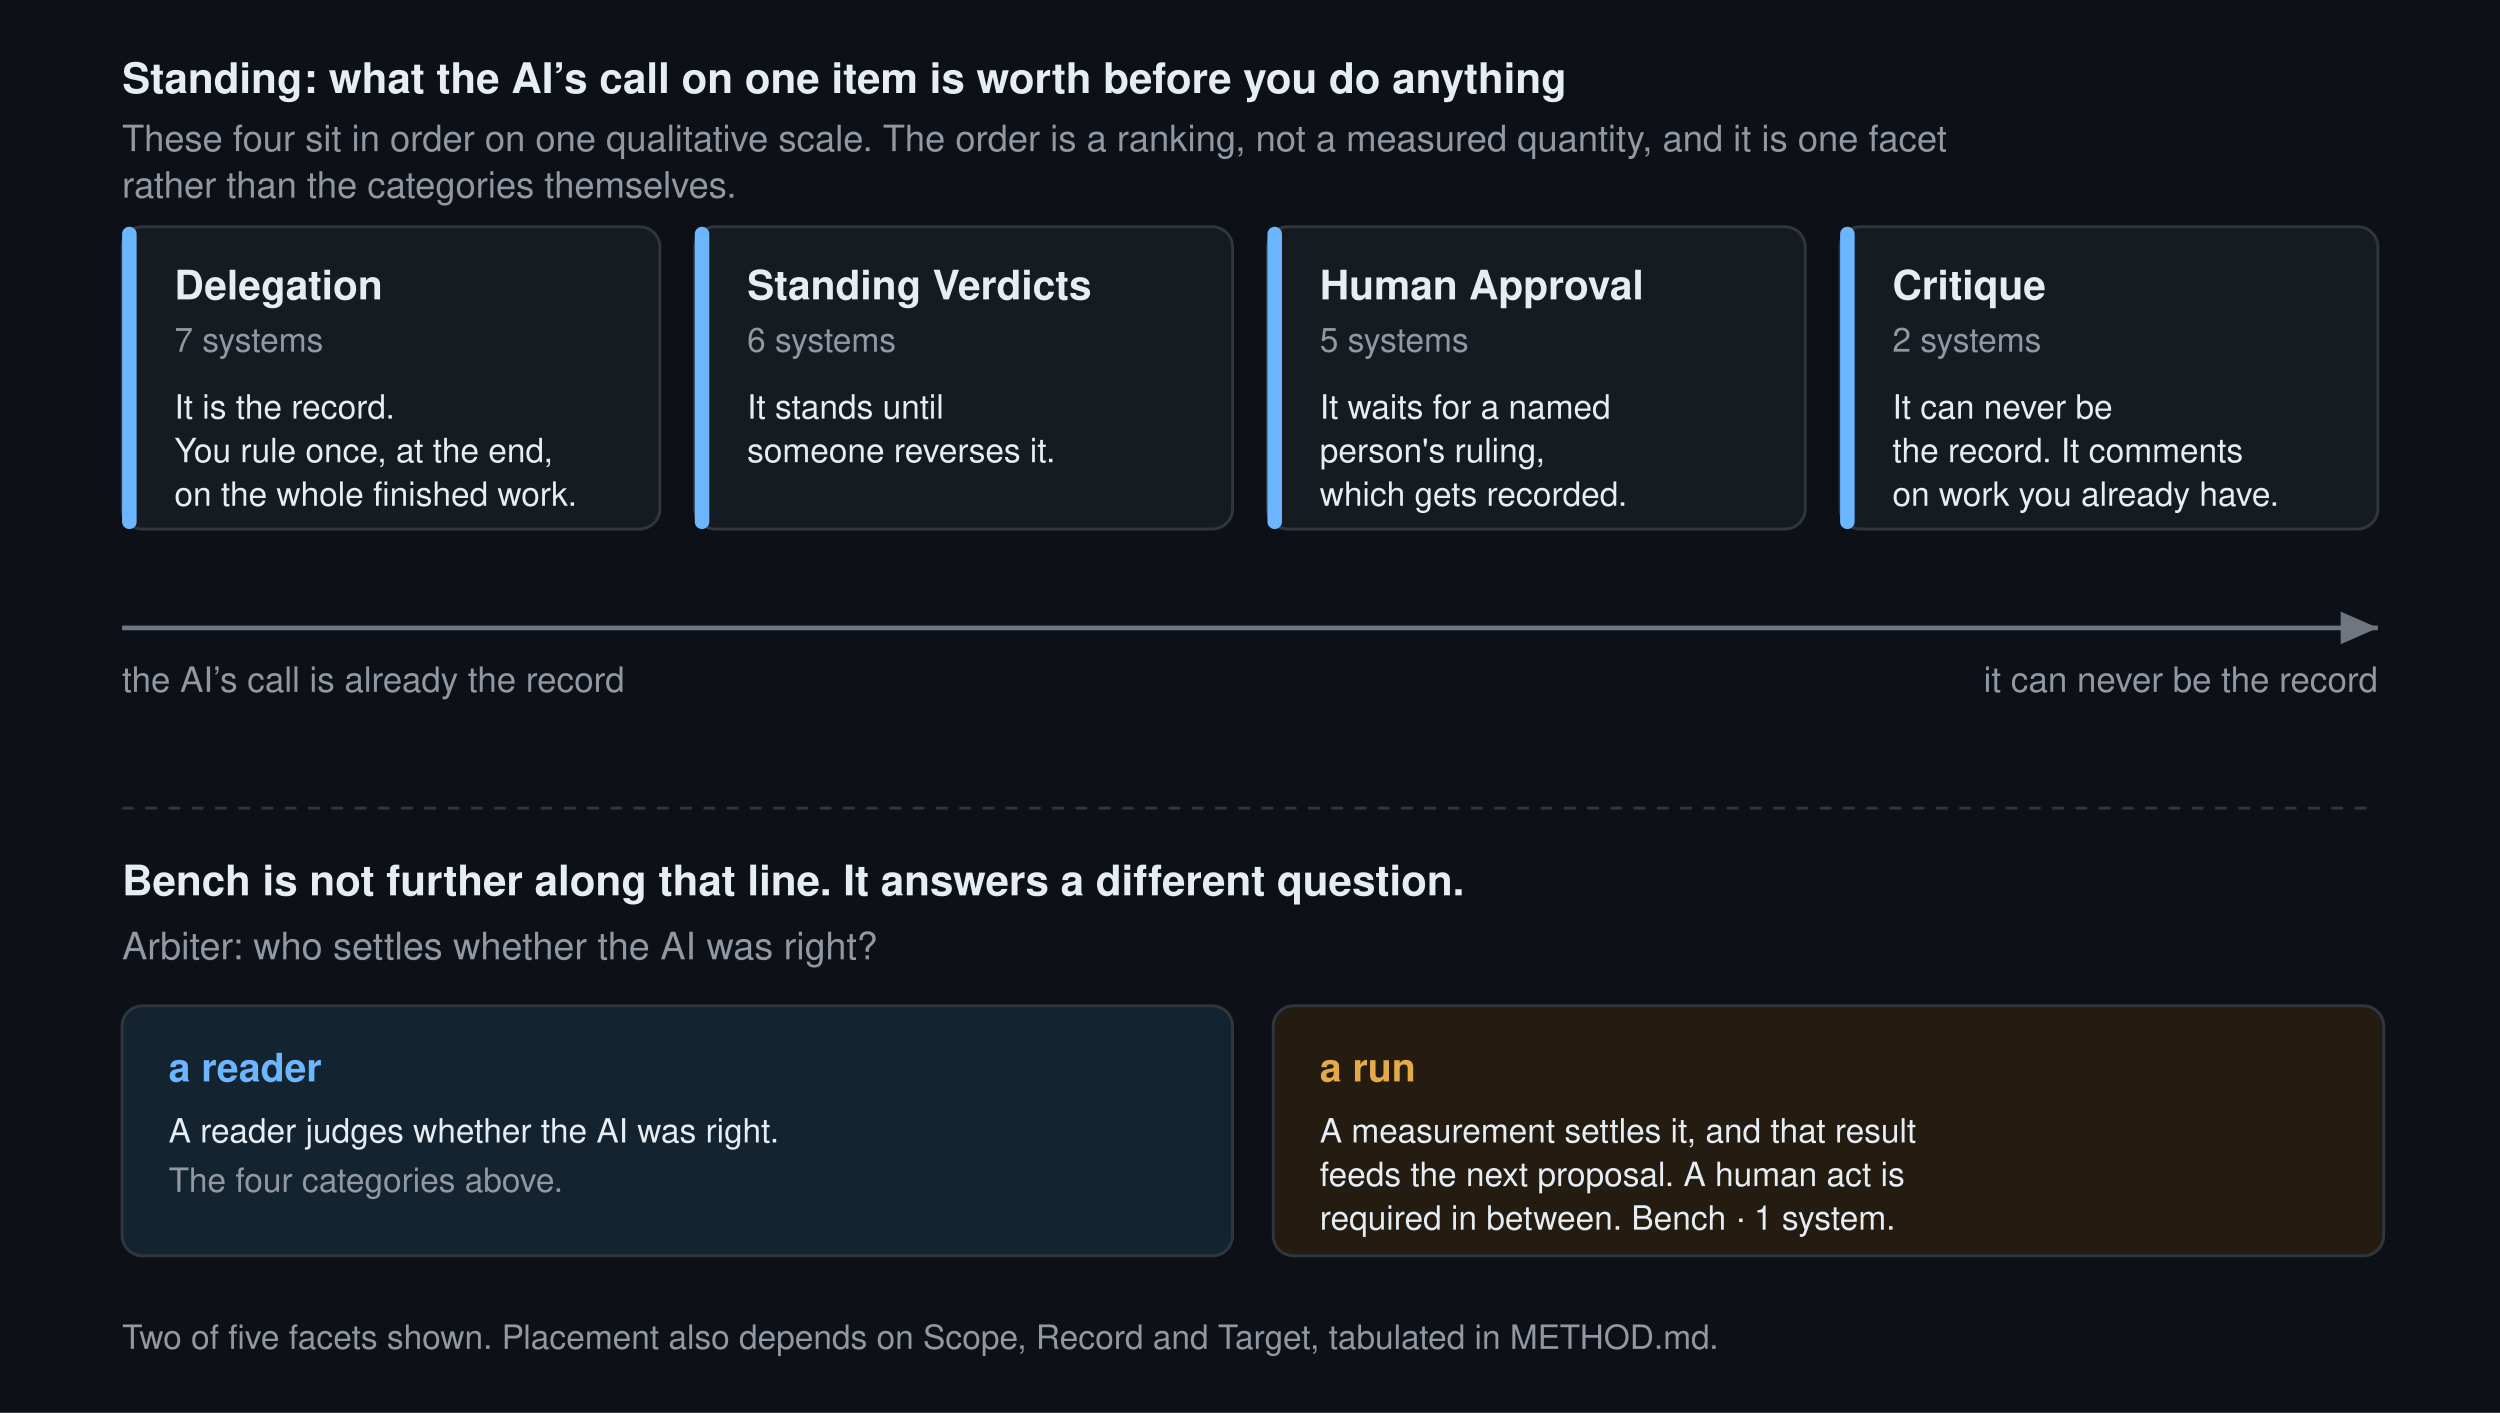
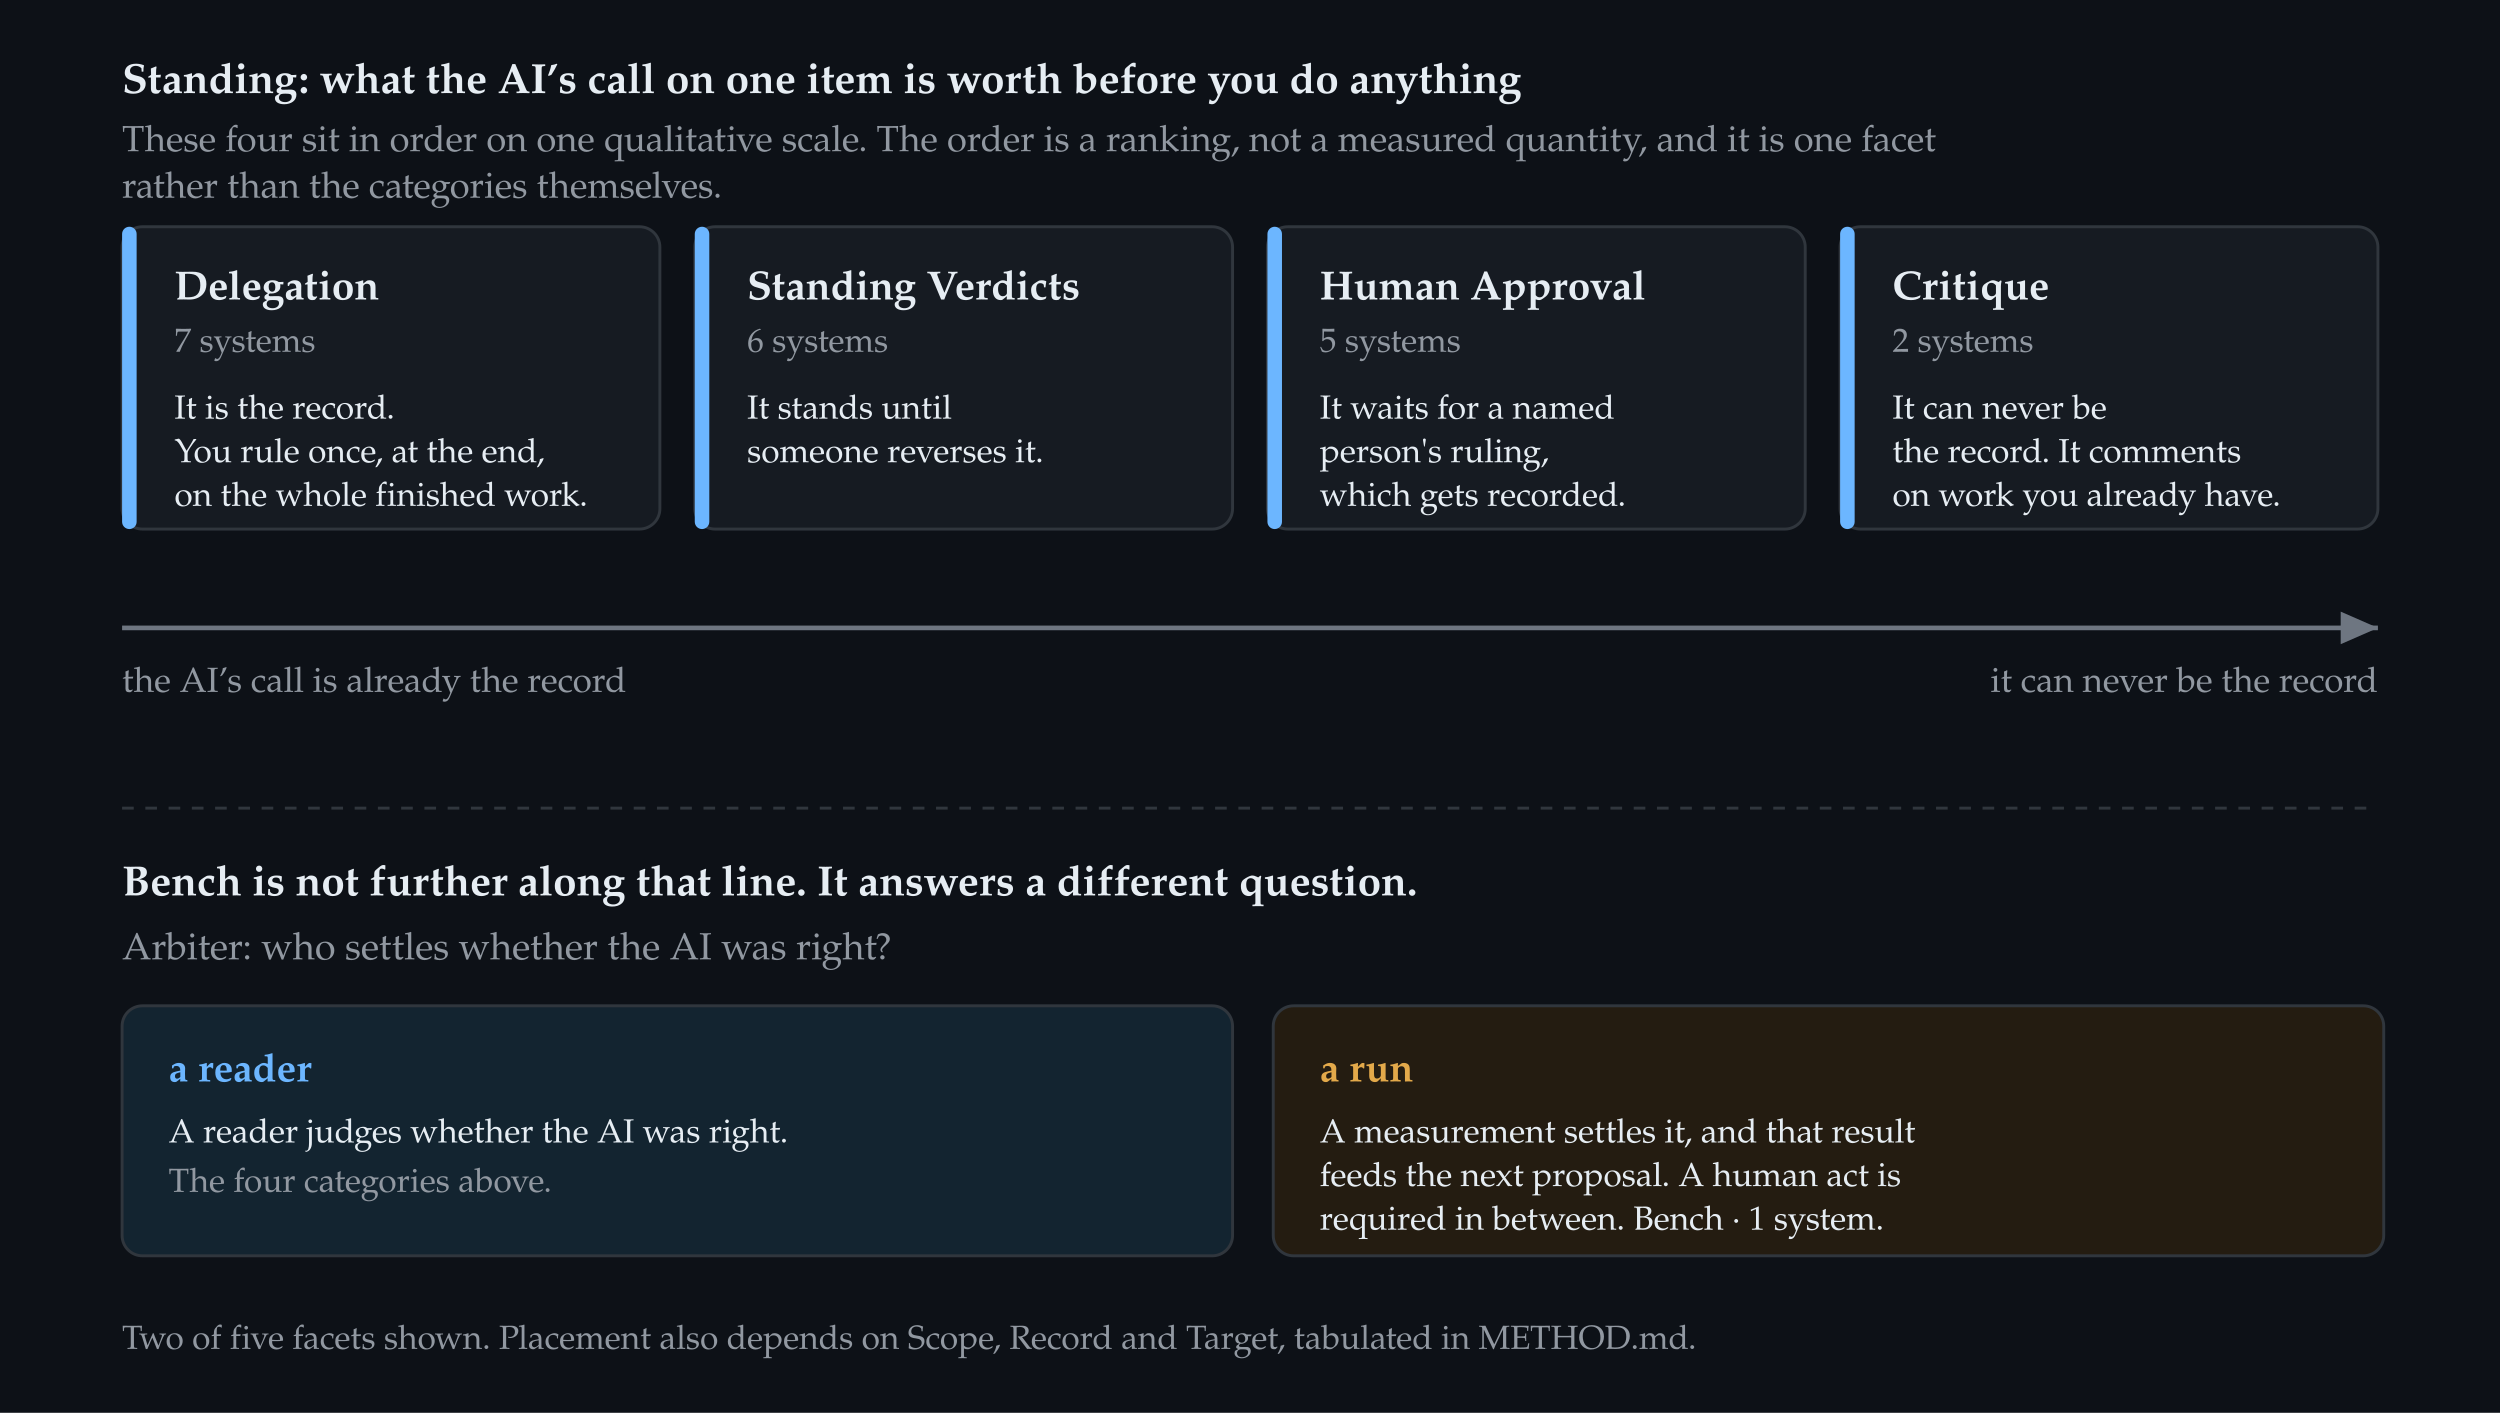
- <svg xmlns="http://www.w3.org/2000/svg" width="860" height="486" viewBox="0 0 860 486" font-family="-apple-system,BlinkMacSystemFont,Segoe UI,Helvetica,Arial,sans-serif" role="img" aria-labelledby="figtitle figdesc">
+ <svg xmlns="http://www.w3.org/2000/svg" width="860" height="486" viewBox="0 0 860 486" font-family="&quot;Iowan Old Style&quot;,&quot;Palatino Linotype&quot;,Palatino,&quot;Book Antiqua&quot;,Georgia,&quot;Times New Roman&quot;,serif" role="img" aria-labelledby="figtitle figdesc">
  <rect width="860" height="486" fill="#0d1117" />
  <text x="42" y="32" font-size="14.5" font-weight="600" fill="#e6edf3">Standing: what the AI’s call on one item is worth before you do anything</text>
  <text x="42" y="52" font-size="12.5" fill="#9198a1">These four sit in order on one qualitative scale. The order is a ranking, not a measured quantity, and it is one facet</text>
  <text x="42" y="68" font-size="12.5" fill="#9198a1">rather than the categories themselves.</text>
  <rect x="42" y="78" width="185" height="104" rx="7" fill="#161b22" stroke="#30363d" />
  <rect x="42" y="78" width="5" height="104" rx="2.5" fill="#6cb6ff" />
  <text x="60" y="103" font-size="14" font-weight="700" fill="#e6edf3">Delegation</text>
  <text x="60" y="121" font-size="11.5" fill="#9198a1">7 systems</text>
  <text x="60" y="144" font-size="11.5" fill="#e6edf3">It is the record.</text>
  <text x="60" y="159" font-size="11.5" fill="#e6edf3">You rule once, at the end,</text>
  <text x="60" y="174" font-size="11.5" fill="#e6edf3">on the whole finished work.</text>
  <rect x="239" y="78" width="185" height="104" rx="7" fill="#161b22" stroke="#30363d" />
  <rect x="239" y="78" width="5" height="104" rx="2.5" fill="#6cb6ff" />
  <text x="257" y="103" font-size="14" font-weight="700" fill="#e6edf3">Standing Verdicts</text>
  <text x="257" y="121" font-size="11.5" fill="#9198a1">6 systems</text>
  <text x="257" y="144" font-size="11.5" fill="#e6edf3">It stands until</text>
  <text x="257" y="159" font-size="11.5" fill="#e6edf3">someone reverses it.</text>
  <rect x="436" y="78" width="185" height="104" rx="7" fill="#161b22" stroke="#30363d" />
  <rect x="436" y="78" width="5" height="104" rx="2.5" fill="#6cb6ff" />
  <text x="454" y="103" font-size="14" font-weight="700" fill="#e6edf3">Human Approval</text>
  <text x="454" y="121" font-size="11.5" fill="#9198a1">5 systems</text>
  <text x="454" y="144" font-size="11.5" fill="#e6edf3">It waits for a named</text>
  <text x="454" y="159" font-size="11.5" fill="#e6edf3">person's ruling,</text>
  <text x="454" y="174" font-size="11.5" fill="#e6edf3">which gets recorded.</text>
  <rect x="633" y="78" width="185" height="104" rx="7" fill="#161b22" stroke="#30363d" />
  <rect x="633" y="78" width="5" height="104" rx="2.5" fill="#6cb6ff" />
  <text x="651" y="103" font-size="14" font-weight="700" fill="#e6edf3">Critique</text>
  <text x="651" y="121" font-size="11.5" fill="#9198a1">2 systems</text>
  <text x="651" y="144" font-size="11.5" fill="#e6edf3">It can never be</text>
  <text x="651" y="159" font-size="11.5" fill="#e6edf3">the record. It comments</text>
  <text x="651" y="174" font-size="11.5" fill="#e6edf3">on work you already have.</text>
  <defs>
    <marker id="arwdark" markerWidth="9" markerHeight="9" refX="8" refY="4.5" orient="auto">
      <path d="M0,1 L8,4.5 L0,8 z" fill="#6e7681" />
    </marker>
  </defs>
  <line x1="42" y1="216" x2="818" y2="216" stroke="#6e7681" stroke-width="1.6" marker-end="url(#arwdark)" />
  <text x="42" y="238" font-size="12" fill="#9198a1">the AI’s call is already the record</text>
  <text x="818" y="238" font-size="12" fill="#9198a1" text-anchor="end">it can never be the record</text>
  <line x1="42" y1="278" x2="818" y2="278" stroke="#30363d" stroke-width="1" stroke-dasharray="4 4" />
  <text x="42" y="308" font-size="14.5" font-weight="600" fill="#e6edf3">Bench is not further along that line. It answers a different question.</text>
  <text x="42" y="330" font-size="13" fill="#9198a1">Arbiter: who settles whether the AI was right?</text>
  <rect x="42" y="346" width="382" height="86" rx="7" fill="#132430" stroke="#30363d" />
  <text x="58" y="372" font-size="13.5" font-weight="700" fill="#6cb6ff">a reader</text>
  <text x="58" y="393" font-size="11.5" fill="#e6edf3">A reader judges whether the AI was right.</text>
  <text x="58" y="410" font-size="11.5" fill="#9198a1">The four categories above.</text>
  <rect x="438" y="346" width="382" height="86" rx="7" fill="#241c11" stroke="#30363d" />
  <text x="454" y="372" font-size="13.5" font-weight="700" fill="#e3a94a">a run</text>
  <text x="454" y="393" font-size="11.5" fill="#e6edf3">A measurement settles it, and that result</text>
  <text x="454" y="408" font-size="11.5" fill="#e6edf3">feeds the next proposal. A human act is</text>
  <text x="454" y="423" font-size="11.5" fill="#e6edf3">required in between. Bench · 1 system.</text>
  <text x="42" y="464" font-size="11.5" fill="#9198a1">Two of five facets shown. Placement also depends on Scope, Record and Target, tabulated in METHOD.md.</text>
</svg>
